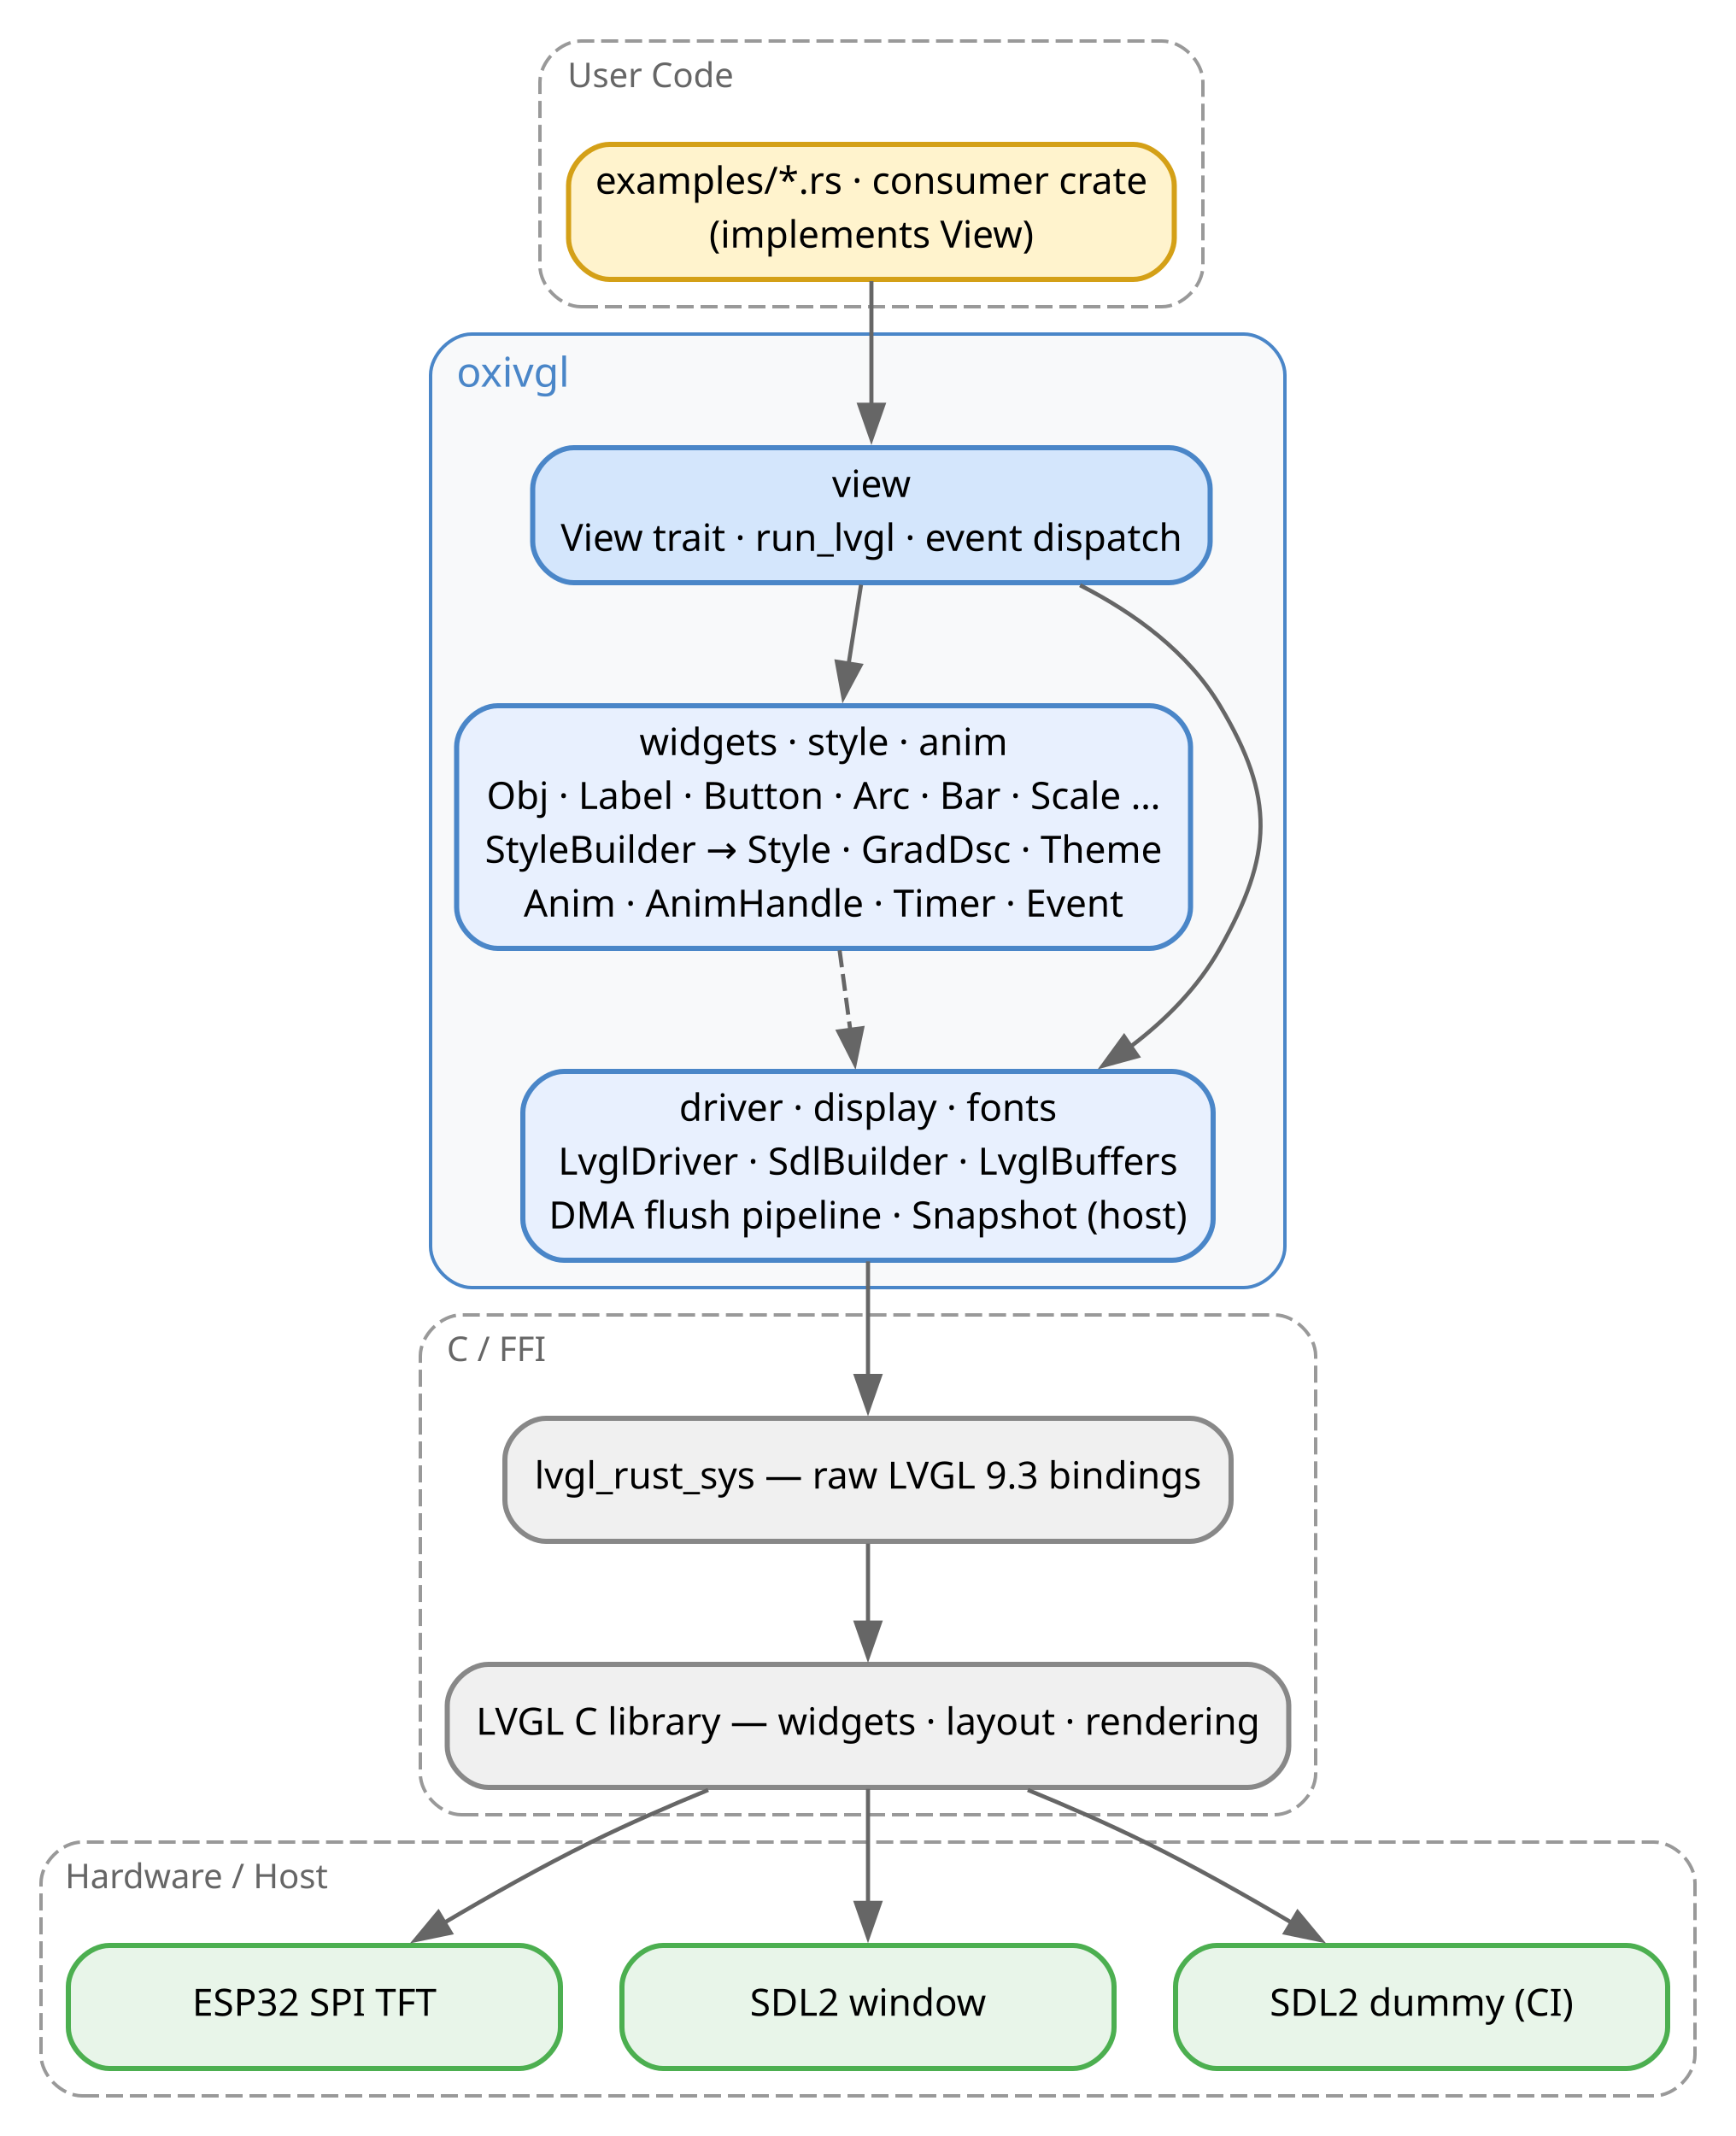
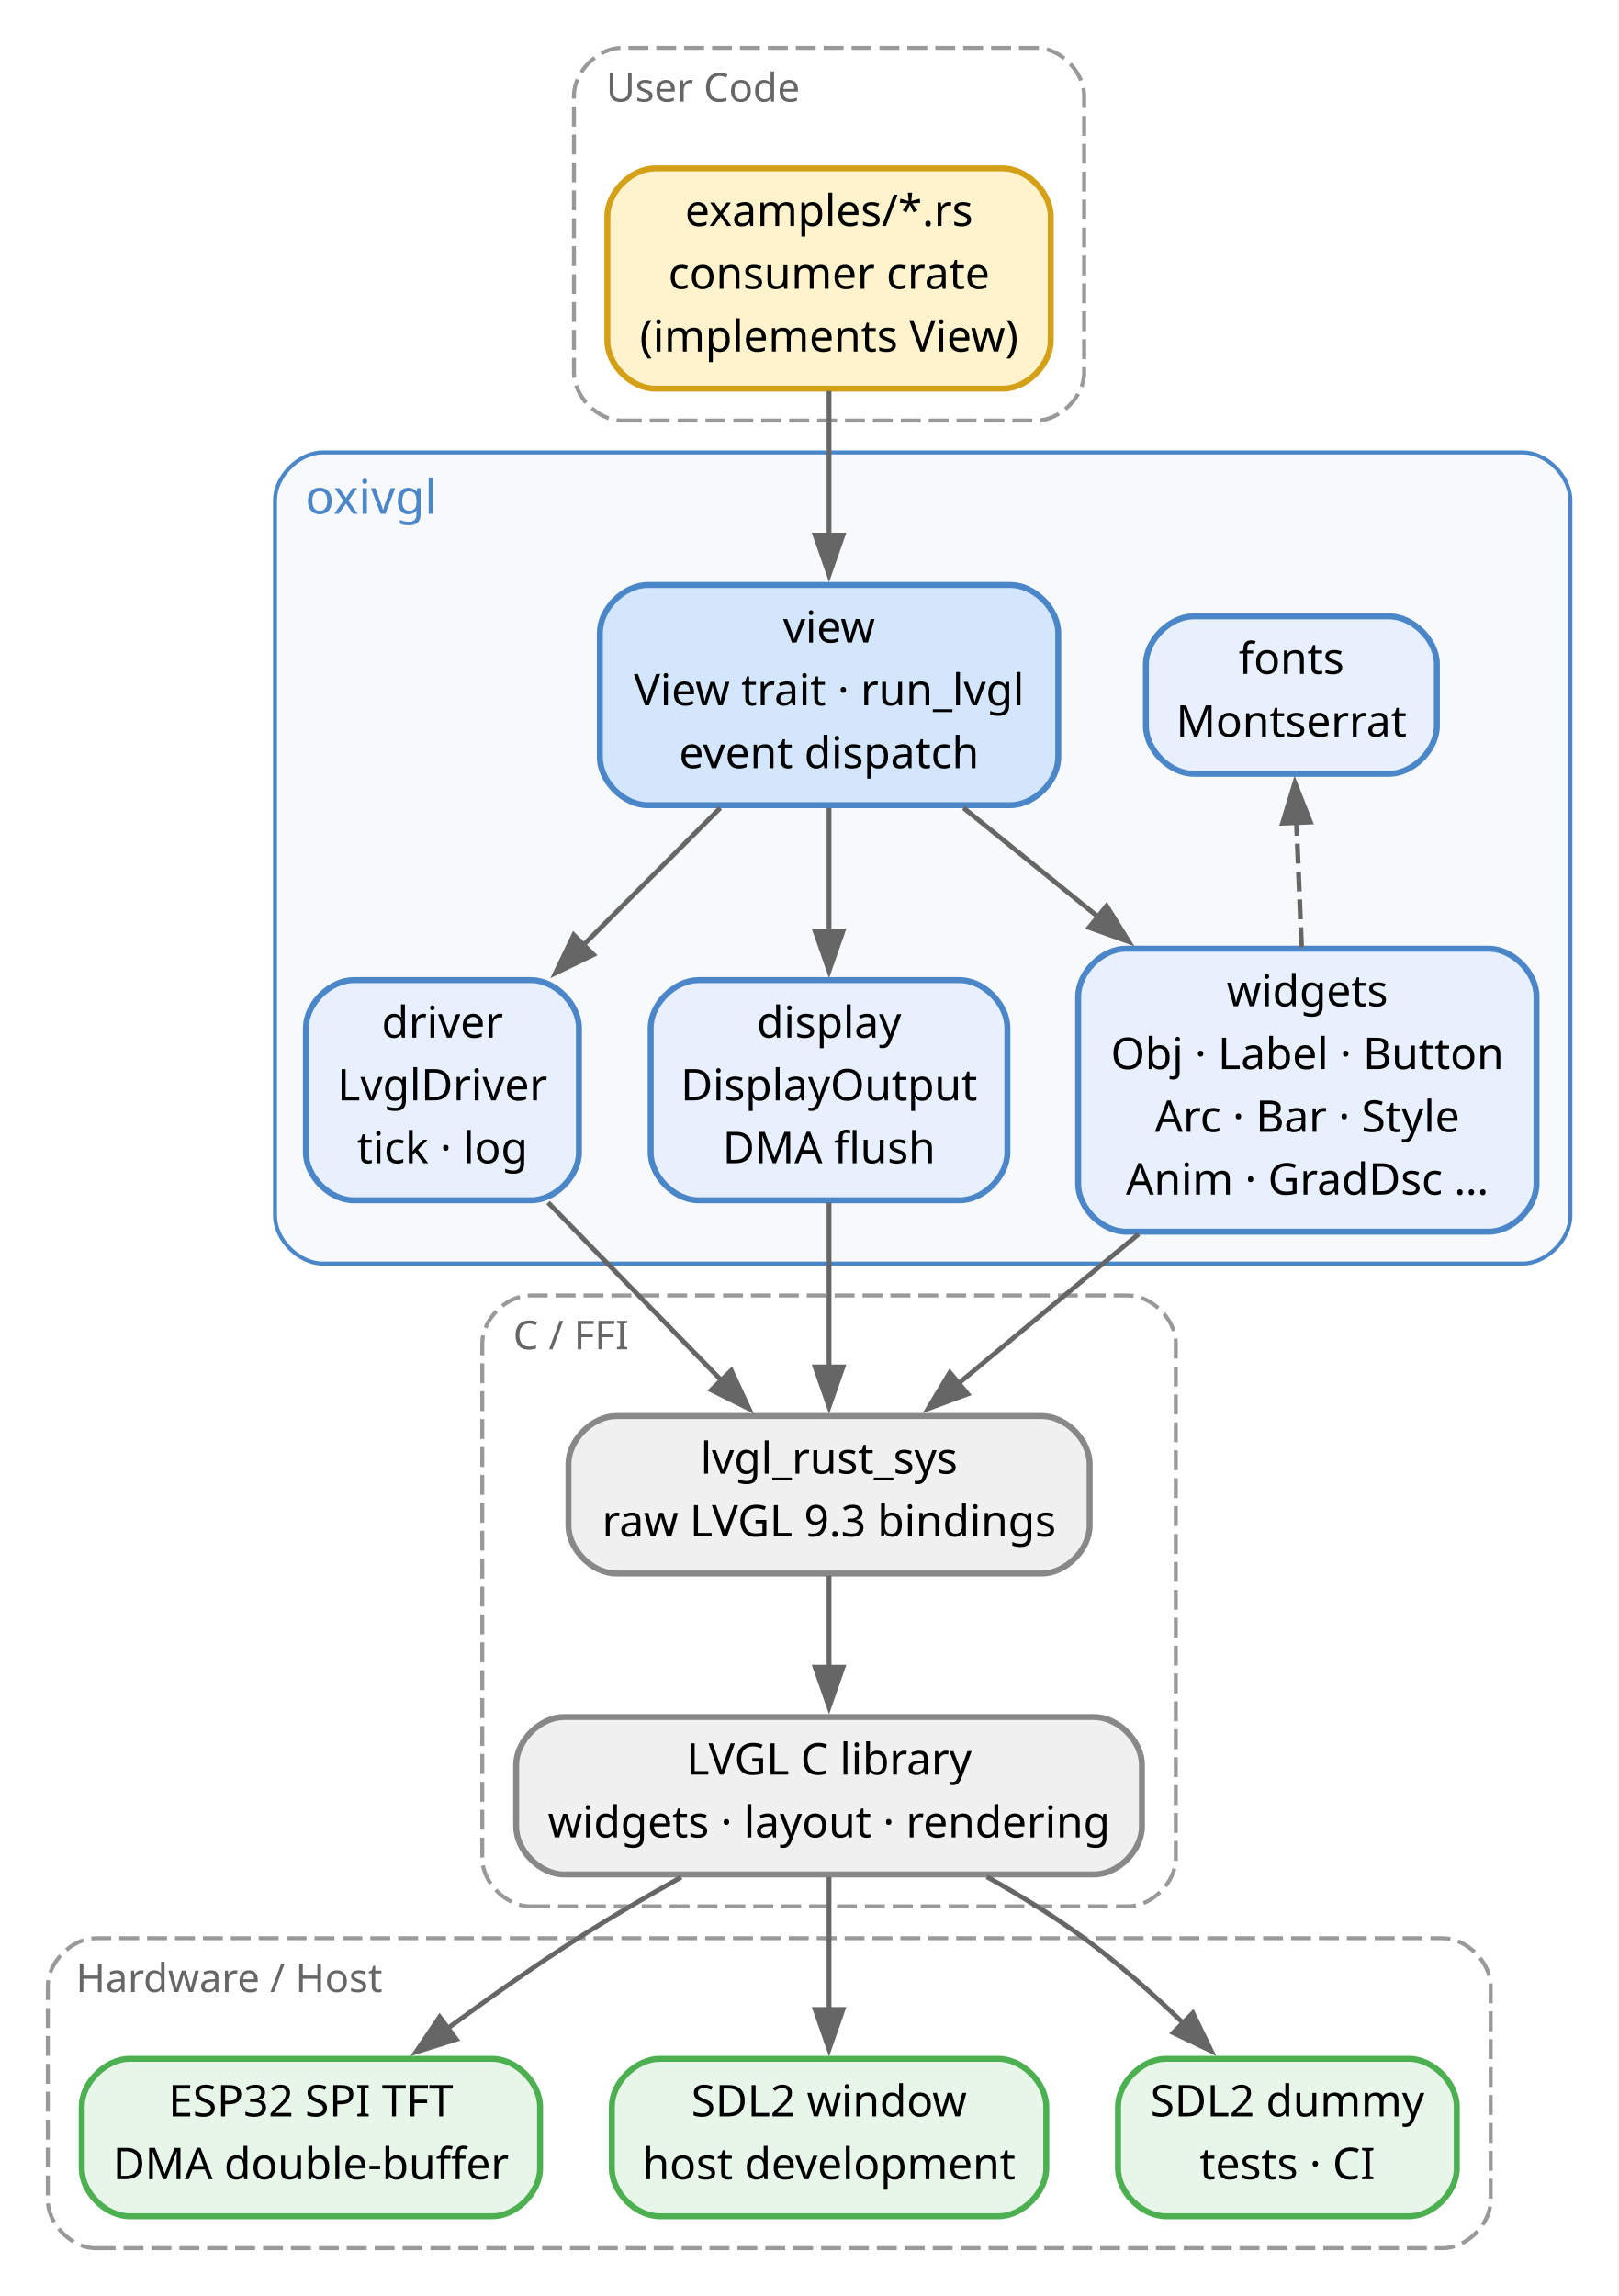
- <svg xmlns="http://www.w3.org/2000/svg" width="508pt" height="625pt" viewBox="0.00 0.00 508.00 625.00">
-   <g id="graph0" class="graph" transform="scale(1 1) rotate(0) translate(4 621.25)">
-     <polygon fill="white" stroke="none" points="-4,4 -4,-621.25 504,-621.25 504,4 -4,4" />
+ <svg xmlns="http://www.w3.org/2000/svg" width="406pt" height="576pt" viewBox="0.00 0.00 406.00 576.00">
+   <g id="graph0" class="graph" transform="scale(1 1) rotate(0) translate(4 572)">
+     <polygon fill="white" stroke="none" points="-4,4 -4,-572 402,-572 402,4 -4,4" />
    <g id="clust1" class="cluster">
-       <path fill="none" stroke="#999999" stroke-dasharray="5,2" d="M166,-531.5C166,-531.5 336,-531.5 336,-531.5 342,-531.5 348,-537.5 348,-543.5 348,-543.5 348,-597.25 348,-597.25 348,-603.25 342,-609.25 336,-609.25 336,-609.25 166,-609.25 166,-609.25 160,-609.25 154,-603.25 154,-597.25 154,-597.25 154,-543.5 154,-543.5 154,-537.5 160,-531.5 166,-531.5" />
-       <text xml:space="preserve" text-anchor="middle" x="186.38" y="-595.75" font-family="sans-serif" font-size="10.00" fill="#666666">User Code</text>
+       <path fill="none" stroke="#999999" stroke-dasharray="5,2" d="M152,-466.5C152,-466.5 256,-466.5 256,-466.5 262,-466.5 268,-472.5 268,-478.5 268,-478.5 268,-548 268,-548 268,-554 262,-560 256,-560 256,-560 152,-560 152,-560 146,-560 140,-554 140,-548 140,-548 140,-478.5 140,-478.5 140,-472.5 146,-466.5 152,-466.5" />
+       <text xml:space="preserve" text-anchor="middle" x="172.38" y="-546.5" font-family="sans-serif" font-size="10.00" fill="#666666">User Code</text>
    </g>
    <g id="clust2" class="cluster">
-       <path fill="#f8f9fa" stroke="#4a86c8" d="M134,-244.5C134,-244.5 360,-244.5 360,-244.5 366,-244.5 372,-250.5 372,-256.5 372,-256.5 372,-511.5 372,-511.5 372,-517.5 366,-523.5 360,-523.5 360,-523.5 134,-523.5 134,-523.5 128,-523.5 122,-517.5 122,-511.5 122,-511.5 122,-256.5 122,-256.5 122,-250.5 128,-244.5 134,-244.5" />
-       <text xml:space="preserve" text-anchor="middle" x="146.12" y="-508.1" font-family="sans-serif" font-size="12.00" fill="#4a86c8">oxivgl</text>
+       <path fill="#f8f9fa" stroke="#4a86c8" d="M77,-255C77,-255 378,-255 378,-255 384,-255 390,-261 390,-267 390,-267 390,-446.5 390,-446.5 390,-452.5 384,-458.5 378,-458.5 378,-458.5 77,-458.5 77,-458.5 71,-458.5 65,-452.5 65,-446.5 65,-446.5 65,-267 65,-267 65,-261 71,-255 77,-255" />
+       <text xml:space="preserve" text-anchor="middle" x="89.12" y="-443.1" font-family="sans-serif" font-size="12.00" fill="#4a86c8">oxivgl</text>
    </g>
    <g id="clust3" class="cluster">
-       <path fill="none" stroke="#999999" stroke-dasharray="5,2" d="M131,-90.25C131,-90.25 369,-90.25 369,-90.25 375,-90.25 381,-96.25 381,-102.25 381,-102.25 381,-224.5 381,-224.5 381,-230.5 375,-236.5 369,-236.5 369,-236.5 131,-236.5 131,-236.5 125,-236.5 119,-230.5 119,-224.5 119,-224.5 119,-102.25 119,-102.25 119,-96.25 125,-90.25 131,-90.25" />
-       <text xml:space="preserve" text-anchor="middle" x="141.25" y="-223" font-family="sans-serif" font-size="10.00" fill="#666666">C / FFI</text>
+       <path fill="none" stroke="#999999" stroke-dasharray="5,2" d="M129,-93.75C129,-93.75 279,-93.75 279,-93.75 285,-93.75 291,-99.75 291,-105.75 291,-105.75 291,-235 291,-235 291,-241 285,-247 279,-247 279,-247 129,-247 129,-247 123,-247 117,-241 117,-235 117,-235 117,-105.75 117,-105.75 117,-99.75 123,-93.75 129,-93.75" />
+       <text xml:space="preserve" text-anchor="middle" x="139.25" y="-233.5" font-family="sans-serif" font-size="10.00" fill="#666666">C / FFI</text>
    </g>
    <g id="clust4" class="cluster">
-       <path fill="none" stroke="#999999" stroke-dasharray="5,2" d="M20,-8C20,-8 480,-8 480,-8 486,-8 492,-14 492,-20 492,-20 492,-70.25 492,-70.25 492,-76.25 486,-82.25 480,-82.25 480,-82.25 20,-82.25 20,-82.25 14,-82.25 8,-76.25 8,-70.25 8,-70.25 8,-20 8,-20 8,-14 14,-8 20,-8" />
-       <text xml:space="preserve" text-anchor="middle" x="53.5" y="-68.75" font-family="sans-serif" font-size="10.00" fill="#666666">Hardware / Host</text>
+       <path fill="none" stroke="#999999" stroke-dasharray="5,2" d="M20,-8C20,-8 358,-8 358,-8 364,-8 370,-14 370,-20 370,-20 370,-73.75 370,-73.75 370,-79.75 364,-85.75 358,-85.75 358,-85.75 20,-85.75 20,-85.75 14,-85.75 8,-79.75 8,-73.75 8,-73.75 8,-20 8,-20 8,-14 14,-8 20,-8" />
+       <text xml:space="preserve" text-anchor="middle" x="53.5" y="-72.25" font-family="sans-serif" font-size="10.00" fill="#666666">Hardware / Host</text>
    </g>
    <g id="node1" class="node">
-       <path fill="#fff3cd" stroke="#d4a017" stroke-width="1.5" d="M327.62,-579C327.62,-579 174.38,-579 174.38,-579 168.38,-579 162.38,-573 162.38,-567 162.38,-567 162.38,-551.5 162.38,-551.5 162.38,-545.5 168.38,-539.5 174.38,-539.5 174.38,-539.5 327.62,-539.5 327.62,-539.5 333.62,-539.5 339.62,-545.5 339.62,-551.5 339.62,-551.5 339.62,-567 339.62,-567 339.62,-573 333.62,-579 327.62,-579" />
-       <text xml:space="preserve" text-anchor="middle" x="251" y="-564.55" font-family="sans-serif" font-size="11.00">examples/*.rs · consumer crate</text>
-       <text xml:space="preserve" text-anchor="middle" x="251" y="-548.8" font-family="sans-serif" font-size="11.00">(implements View)</text>
+       <path fill="#fff3cd" stroke="#d4a017" stroke-width="1.5" d="M247.62,-529.75C247.62,-529.75 160.38,-529.75 160.38,-529.75 154.38,-529.75 148.38,-523.75 148.38,-517.75 148.38,-517.75 148.38,-486.5 148.38,-486.5 148.38,-480.5 154.38,-474.5 160.38,-474.5 160.38,-474.5 247.62,-474.5 247.62,-474.5 253.62,-474.5 259.62,-480.5 259.62,-486.5 259.62,-486.5 259.62,-517.75 259.62,-517.75 259.62,-523.75 253.62,-529.75 247.62,-529.75" />
+       <text xml:space="preserve" text-anchor="middle" x="204" y="-515.3" font-family="sans-serif" font-size="11.00">examples/*.rs</text>
+       <text xml:space="preserve" text-anchor="middle" x="204" y="-499.55" font-family="sans-serif" font-size="11.00">consumer crate</text>
+       <text xml:space="preserve" text-anchor="middle" x="204" y="-483.8" font-family="sans-serif" font-size="11.00">(implements View)</text>
    </g>
    <g id="node2" class="node">
-       <path fill="#d4e6fc" stroke="#4a86c8" stroke-width="1.5" d="M338.12,-490.25C338.12,-490.25 163.88,-490.25 163.88,-490.25 157.88,-490.25 151.88,-484.25 151.88,-478.25 151.88,-478.25 151.88,-462.75 151.88,-462.75 151.88,-456.75 157.88,-450.75 163.88,-450.75 163.88,-450.75 338.12,-450.75 338.12,-450.75 344.12,-450.75 350.12,-456.75 350.12,-462.75 350.12,-462.75 350.12,-478.25 350.12,-478.25 350.12,-484.25 344.12,-490.25 338.12,-490.25" />
-       <text xml:space="preserve" text-anchor="middle" x="251" y="-475.8" font-family="sans-serif" font-size="11.00">view</text>
-       <text xml:space="preserve" text-anchor="middle" x="251" y="-460.05" font-family="sans-serif" font-size="11.00">View trait · run_lvgl · event dispatch</text>
+       <path fill="#d4e6fc" stroke="#4a86c8" stroke-width="1.5" d="M249.5,-425.25C249.5,-425.25 158.5,-425.25 158.5,-425.25 152.5,-425.25 146.5,-419.25 146.5,-413.25 146.5,-413.25 146.5,-382 146.5,-382 146.5,-376 152.5,-370 158.5,-370 158.5,-370 249.5,-370 249.5,-370 255.5,-370 261.5,-376 261.5,-382 261.5,-382 261.5,-413.25 261.5,-413.25 261.5,-419.25 255.5,-425.25 249.5,-425.25" />
+       <text xml:space="preserve" text-anchor="middle" x="204" y="-410.8" font-family="sans-serif" font-size="11.00">view</text>
+       <text xml:space="preserve" text-anchor="middle" x="204" y="-395.05" font-family="sans-serif" font-size="11.00">View trait · run_lvgl</text>
+       <text xml:space="preserve" text-anchor="middle" x="204" y="-379.3" font-family="sans-serif" font-size="11.00">event dispatch</text>
    </g>
    <g id="edge1" class="edge">
-       <path fill="none" stroke="#666666" stroke-width="1.2" d="M251,-539C251,-528.29 251,-514.71 251,-502.54" />
-       <polygon fill="#666666" stroke="#666666" stroke-width="1.2" points="254.5,-502.82 251,-492.82 247.5,-502.82 254.5,-502.82" />
+       <path fill="none" stroke="#666666" stroke-width="1.2" d="M204,-473.93C204,-462.81 204,-449.73 204,-437.63" />
+       <polygon fill="#666666" stroke="#666666" stroke-width="1.2" points="207.5,-437.77 204,-427.77 200.5,-437.77 207.5,-437.77" />
    </g>
    <g id="node3" class="node">
-       <path fill="#e8f0fe" stroke="#4a86c8" stroke-width="1.5" d="M332.38,-414.75C332.38,-414.75 141.62,-414.75 141.62,-414.75 135.62,-414.75 129.62,-408.75 129.62,-402.75 129.62,-402.75 129.62,-355.75 129.62,-355.75 129.62,-349.75 135.62,-343.75 141.62,-343.75 141.62,-343.75 332.38,-343.75 332.38,-343.75 338.38,-343.75 344.38,-349.75 344.38,-355.75 344.38,-355.75 344.38,-402.75 344.38,-402.75 344.38,-408.75 338.38,-414.75 332.38,-414.75" />
-       <text xml:space="preserve" text-anchor="middle" x="237" y="-400.3" font-family="sans-serif" font-size="11.00">widgets · style · anim</text>
-       <text xml:space="preserve" text-anchor="middle" x="237" y="-384.55" font-family="sans-serif" font-size="11.00">Obj · Label · Button · Arc · Bar · Scale …</text>
-       <text xml:space="preserve" text-anchor="middle" x="237" y="-368.8" font-family="sans-serif" font-size="11.00">StyleBuilder → Style · GradDsc · Theme</text>
-       <text xml:space="preserve" text-anchor="middle" x="237" y="-353.05" font-family="sans-serif" font-size="11.00">Anim · AnimHandle · Timer · Event</text>
+       <path fill="#e8f0fe" stroke="#4a86c8" stroke-width="1.5" d="M129.25,-326.12C129.25,-326.12 84.75,-326.12 84.75,-326.12 78.75,-326.12 72.75,-320.12 72.75,-314.12 72.75,-314.12 72.75,-282.88 72.75,-282.88 72.75,-276.88 78.75,-270.88 84.75,-270.88 84.75,-270.88 129.25,-270.88 129.25,-270.88 135.25,-270.88 141.25,-276.88 141.25,-282.88 141.25,-282.88 141.25,-314.12 141.25,-314.12 141.25,-320.12 135.25,-326.12 129.25,-326.12" />
+       <text xml:space="preserve" text-anchor="middle" x="107" y="-311.68" font-family="sans-serif" font-size="11.00">driver</text>
+       <text xml:space="preserve" text-anchor="middle" x="107" y="-295.93" font-family="sans-serif" font-size="11.00">LvglDriver</text>
+       <text xml:space="preserve" text-anchor="middle" x="107" y="-280.18" font-family="sans-serif" font-size="11.00">tick · log</text>
    </g>
    <g id="edge2" class="edge">
-       <path fill="none" stroke="#666666" stroke-width="1.2" d="M247.96,-450.13C246.88,-443.23 245.61,-435.13 244.32,-426.94" />
-       <polygon fill="#666666" stroke="#666666" stroke-width="1.2" points="247.8,-426.54 242.8,-417.2 240.89,-427.63 247.8,-426.54" />
+       <path fill="none" stroke="#666666" stroke-width="1.2" d="M176.72,-369.31C165.99,-358.57 153.53,-346.09 142.14,-334.69" />
+       <polygon fill="#666666" stroke="#666666" stroke-width="1.2" points="144.9,-332.5 135.36,-327.89 139.95,-337.44 144.9,-332.5" />
    </g>
    <g id="node4" class="node">
-       <path fill="#e8f0fe" stroke="#4a86c8" stroke-width="1.5" d="M339,-307.75C339,-307.75 161,-307.75 161,-307.75 155,-307.75 149,-301.75 149,-295.75 149,-295.75 149,-264.5 149,-264.5 149,-258.5 155,-252.5 161,-252.5 161,-252.5 339,-252.5 339,-252.5 345,-252.5 351,-258.5 351,-264.5 351,-264.5 351,-295.75 351,-295.75 351,-301.75 345,-307.75 339,-307.75" />
-       <text xml:space="preserve" text-anchor="middle" x="250" y="-293.3" font-family="sans-serif" font-size="11.00">driver · display · fonts</text>
-       <text xml:space="preserve" text-anchor="middle" x="250" y="-277.55" font-family="sans-serif" font-size="11.00">LvglDriver · SdlBuilder · LvglBuffers</text>
-       <text xml:space="preserve" text-anchor="middle" x="250" y="-261.8" font-family="sans-serif" font-size="11.00">DMA flush pipeline · Snapshot (host)</text>
+       <path fill="#e8f0fe" stroke="#4a86c8" stroke-width="1.5" d="M236.75,-326.12C236.75,-326.12 171.25,-326.12 171.25,-326.12 165.25,-326.12 159.25,-320.12 159.25,-314.12 159.25,-314.12 159.25,-282.88 159.25,-282.88 159.25,-276.88 165.25,-270.88 171.25,-270.88 171.25,-270.88 236.75,-270.88 236.75,-270.88 242.75,-270.88 248.75,-276.88 248.75,-282.88 248.75,-282.88 248.75,-314.12 248.75,-314.12 248.75,-320.12 242.75,-326.12 236.75,-326.12" />
+       <text xml:space="preserve" text-anchor="middle" x="204" y="-311.68" font-family="sans-serif" font-size="11.00">display</text>
+       <text xml:space="preserve" text-anchor="middle" x="204" y="-295.93" font-family="sans-serif" font-size="11.00">DisplayOutput</text>
+       <text xml:space="preserve" text-anchor="middle" x="204" y="-280.18" font-family="sans-serif" font-size="11.00">DMA flush</text>
    </g>
    <g id="edge3" class="edge">
-       <path fill="none" stroke="#666666" stroke-width="1.2" d="M312.06,-450.01C328.18,-441.77 343.66,-430.36 353,-414.75 369.2,-387.67 368.47,-371.26 353,-343.75 346.61,-332.39 337.24,-322.86 326.71,-314.92" />
-       <polygon fill="#666666" stroke="#666666" stroke-width="1.2" points="328.92,-312.2 318.7,-309.4 324.94,-317.96 328.92,-312.2" />
+       <path fill="none" stroke="#666666" stroke-width="1.2" d="M204,-369.31C204,-359.71 204,-348.74 204,-338.37" />
+       <polygon fill="#666666" stroke="#666666" stroke-width="1.2" points="207.5,-338.42 204,-328.42 200.5,-338.42 207.5,-338.42" />
+     </g>
+     <g id="node5" class="node">
+       <path fill="#e8f0fe" stroke="#4a86c8" stroke-width="1.5" d="M369.5,-334C369.5,-334 278.5,-334 278.5,-334 272.5,-334 266.5,-328 266.5,-322 266.5,-322 266.5,-275 266.5,-275 266.5,-269 272.5,-263 278.5,-263 278.5,-263 369.5,-263 369.5,-263 375.5,-263 381.5,-269 381.5,-275 381.5,-275 381.5,-322 381.5,-322 381.5,-328 375.5,-334 369.5,-334" />
+       <text xml:space="preserve" text-anchor="middle" x="324" y="-319.55" font-family="sans-serif" font-size="11.00">widgets</text>
+       <text xml:space="preserve" text-anchor="middle" x="324" y="-303.8" font-family="sans-serif" font-size="11.00">Obj · Label · Button</text>
+       <text xml:space="preserve" text-anchor="middle" x="324" y="-288.05" font-family="sans-serif" font-size="11.00">Arc · Bar · Style</text>
+       <text xml:space="preserve" text-anchor="middle" x="324" y="-272.3" font-family="sans-serif" font-size="11.00">Anim · GradDsc …</text>
    </g>
    <g id="edge4" class="edge">
-       <path fill="none" stroke="#666666" stroke-width="1.2" stroke-dasharray="5,2" d="M241.69,-343.19C242.71,-335.63 243.78,-327.59 244.81,-319.9" />
-       <polygon fill="#666666" stroke="#666666" stroke-width="1.2" points="248.28,-320.39 246.13,-310.01 241.34,-319.46 248.28,-320.39" />
+       <path fill="none" stroke="#666666" stroke-width="1.2" d="M237.75,-369.31C248.25,-360.81 260.09,-351.23 271.55,-341.95" />
+       <polygon fill="#666666" stroke="#666666" stroke-width="1.2" points="273.65,-344.75 279.22,-335.74 269.25,-339.31 273.65,-344.75" />
    </g>
-     <g id="node5" class="node">
-       <path fill="#f0f0f0" stroke="#888888" stroke-width="1.5" d="M344.25,-206.25C344.25,-206.25 155.75,-206.25 155.75,-206.25 149.75,-206.25 143.75,-200.25 143.75,-194.25 143.75,-194.25 143.75,-182.25 143.75,-182.25 143.75,-176.25 149.75,-170.25 155.75,-170.25 155.75,-170.25 344.25,-170.25 344.25,-170.25 350.25,-170.25 356.25,-176.25 356.25,-182.25 356.25,-182.25 356.25,-194.25 356.25,-194.25 356.25,-200.25 350.25,-206.25 344.25,-206.25" />
-       <text xml:space="preserve" text-anchor="middle" x="250" y="-185.68" font-family="sans-serif" font-size="11.00">lvgl_rust_sys — raw LVGL 9.3 bindings</text>
+     <g id="node7" class="node">
+       <path fill="#f0f0f0" stroke="#888888" stroke-width="1.5" d="M257.38,-216.75C257.38,-216.75 150.62,-216.75 150.62,-216.75 144.62,-216.75 138.62,-210.75 138.62,-204.75 138.62,-204.75 138.62,-189.25 138.62,-189.25 138.62,-183.25 144.62,-177.25 150.62,-177.25 150.62,-177.25 257.38,-177.25 257.38,-177.25 263.38,-177.25 269.38,-183.25 269.38,-189.25 269.38,-189.25 269.38,-204.75 269.38,-204.75 269.38,-210.75 263.38,-216.75 257.38,-216.75" />
+       <text xml:space="preserve" text-anchor="middle" x="204" y="-202.3" font-family="sans-serif" font-size="11.00">lvgl_rust_sys</text>
+       <text xml:space="preserve" text-anchor="middle" x="204" y="-186.55" font-family="sans-serif" font-size="11.00">raw LVGL 9.3 bindings</text>
+     </g>
+     <g id="edge6" class="edge">
+       <path fill="none" stroke="#666666" stroke-width="1.2" d="M133.51,-270.31C147.07,-256.4 163.55,-239.5 177.16,-225.53" />
+       <polygon fill="#666666" stroke="#666666" stroke-width="1.2" points="179.47,-228.18 183.94,-218.57 174.46,-223.29 179.47,-228.18" />
+     </g>
+     <g id="edge7" class="edge">
+       <path fill="none" stroke="#666666" stroke-width="1.2" d="M204,-270.31C204,-257.45 204,-242.03 204,-228.74" />
+       <polygon fill="#666666" stroke="#666666" stroke-width="1.2" points="207.5,-229.09 204,-219.09 200.5,-229.09 207.5,-229.09" />
+     </g>
+     <g id="node6" class="node">
+       <path fill="#e8f0fe" stroke="#4a86c8" stroke-width="1.5" d="M344.5,-417.38C344.5,-417.38 295.5,-417.38 295.5,-417.38 289.5,-417.38 283.5,-411.38 283.5,-405.38 283.5,-405.38 283.5,-389.88 283.5,-389.88 283.5,-383.88 289.5,-377.88 295.5,-377.88 295.5,-377.88 344.5,-377.88 344.5,-377.88 350.5,-377.88 356.5,-383.88 356.5,-389.88 356.5,-389.88 356.5,-405.38 356.5,-405.38 356.5,-411.38 350.5,-417.38 344.5,-417.38" />
+       <text xml:space="preserve" text-anchor="middle" x="320" y="-402.93" font-family="sans-serif" font-size="11.00">fonts</text>
+       <text xml:space="preserve" text-anchor="middle" x="320" y="-387.18" font-family="sans-serif" font-size="11.00">Montserrat</text>
    </g>
    <g id="edge5" class="edge">
-       <path fill="none" stroke="#666666" stroke-width="1.2" d="M250,-252.16C250,-241.49 250,-229.2 250,-218.33" />
-       <polygon fill="#666666" stroke="#666666" stroke-width="1.2" points="253.5,-218.65 250,-208.65 246.5,-218.65 253.5,-218.65" />
+       <path fill="none" stroke="#666666" stroke-width="1.2" stroke-dasharray="5,2" d="M322.56,-334.37C322.14,-344.69 321.68,-355.9 321.26,-365.93" />
+       <polygon fill="#666666" stroke="#666666" stroke-width="1.2" points="317.78,-365.49 320.87,-375.62 324.77,-365.77 317.78,-365.49" />
    </g>
-     <g id="node6" class="node">
-       <path fill="#f0f0f0" stroke="#888888" stroke-width="1.5" d="M361.12,-134.25C361.12,-134.25 138.88,-134.25 138.88,-134.25 132.88,-134.25 126.88,-128.25 126.88,-122.25 126.88,-122.25 126.88,-110.25 126.88,-110.25 126.88,-104.25 132.88,-98.25 138.88,-98.25 138.88,-98.25 361.12,-98.25 361.12,-98.25 367.12,-98.25 373.12,-104.25 373.12,-110.25 373.12,-110.25 373.12,-122.25 373.12,-122.25 373.12,-128.25 367.12,-134.25 361.12,-134.25" />
-       <text xml:space="preserve" text-anchor="middle" x="250" y="-113.67" font-family="sans-serif" font-size="11.00">LVGL C library — widgets · layout · rendering</text>
-     </g>
-     <g id="edge6" class="edge">
-       <path fill="none" stroke="#666666" stroke-width="1.2" d="M250,-169.59C250,-162.57 250,-154.31 250,-146.45" />
-       <polygon fill="#666666" stroke="#666666" stroke-width="1.2" points="253.5,-146.48 250,-136.48 246.5,-146.48 253.5,-146.48" />
-     </g>
-     <g id="node7" class="node">
-       <path fill="#e8f5e9" stroke="#4caf50" stroke-width="1.5" d="M148,-52C148,-52 28,-52 28,-52 22,-52 16,-46 16,-40 16,-40 16,-28 16,-28 16,-22 22,-16 28,-16 28,-16 148,-16 148,-16 154,-16 160,-22 160,-28 160,-28 160,-40 160,-40 160,-46 154,-52 148,-52" />
-       <text xml:space="preserve" text-anchor="middle" x="88" y="-31.43" font-family="sans-serif" font-size="11.00">ESP32 SPI TFT</text>
-     </g>
-     <g id="edge7" class="edge">
-       <path fill="none" stroke="#666666" stroke-width="1.2" d="M203.24,-97.51C191.9,-92.85 179.9,-87.62 169,-82.25 154.57,-75.14 139.21,-66.48 125.79,-58.53" />
-       <polygon fill="#666666" stroke="#666666" stroke-width="1.2" points="127.88,-55.7 117.51,-53.56 124.28,-61.71 127.88,-55.7" />
+     <g id="edge8" class="edge">
+       <path fill="none" stroke="#666666" stroke-width="1.2" d="M281.69,-262.42C266.75,-250.03 250.19,-236.3 236.22,-224.72" />
+       <polygon fill="#666666" stroke="#666666" stroke-width="1.2" points="238.78,-222.29 228.85,-218.61 234.31,-227.68 238.78,-222.29" />
    </g>
    <g id="node8" class="node">
-       <path fill="#e8f5e9" stroke="#4caf50" stroke-width="1.5" d="M310,-52C310,-52 190,-52 190,-52 184,-52 178,-46 178,-40 178,-40 178,-28 178,-28 178,-22 184,-16 190,-16 190,-16 310,-16 310,-16 316,-16 322,-22 322,-28 322,-28 322,-40 322,-40 322,-46 316,-52 310,-52" />
-       <text xml:space="preserve" text-anchor="middle" x="250" y="-31.43" font-family="sans-serif" font-size="11.00">SDL2 window</text>
+       <path fill="#f0f0f0" stroke="#888888" stroke-width="1.5" d="M270.5,-141.25C270.5,-141.25 137.5,-141.25 137.5,-141.25 131.5,-141.25 125.5,-135.25 125.5,-129.25 125.5,-129.25 125.5,-113.75 125.5,-113.75 125.5,-107.75 131.5,-101.75 137.5,-101.75 137.5,-101.75 270.5,-101.75 270.5,-101.75 276.5,-101.75 282.5,-107.75 282.5,-113.75 282.5,-113.75 282.5,-129.25 282.5,-129.25 282.5,-135.25 276.5,-141.25 270.5,-141.25" />
+       <text xml:space="preserve" text-anchor="middle" x="204" y="-126.8" font-family="sans-serif" font-size="11.00">LVGL C library</text>
+       <text xml:space="preserve" text-anchor="middle" x="204" y="-111.05" font-family="sans-serif" font-size="11.00">widgets · layout · rendering</text>
    </g>
-     <g id="edge8" class="edge">
-       <path fill="none" stroke="#666666" stroke-width="1.2" d="M250,-97.84C250,-88.02 250,-75.5 250,-64.22" />
-       <polygon fill="#666666" stroke="#666666" stroke-width="1.2" points="253.5,-64.47 250,-54.47 246.5,-64.47 253.5,-64.47" />
+     <g id="edge9" class="edge">
+       <path fill="none" stroke="#666666" stroke-width="1.2" d="M204,-176.69C204,-169.65 204,-161.51 204,-153.71" />
+       <polygon fill="#666666" stroke="#666666" stroke-width="1.2" points="207.5,-153.75 204,-143.75 200.5,-153.75 207.5,-153.75" />
    </g>
    <g id="node9" class="node">
-       <path fill="#e8f5e9" stroke="#4caf50" stroke-width="1.5" d="M472,-52C472,-52 352,-52 352,-52 346,-52 340,-46 340,-40 340,-40 340,-28 340,-28 340,-22 346,-16 352,-16 352,-16 472,-16 472,-16 478,-16 484,-22 484,-28 484,-28 484,-40 484,-40 484,-46 478,-52 472,-52" />
-       <text xml:space="preserve" text-anchor="middle" x="412" y="-31.43" font-family="sans-serif" font-size="11.00">SDL2 dummy (CI)</text>
+       <path fill="#e8f5e9" stroke="#4caf50" stroke-width="1.5" d="M119.5,-55.5C119.5,-55.5 28.5,-55.5 28.5,-55.5 22.5,-55.5 16.5,-49.5 16.5,-43.5 16.5,-43.5 16.5,-28 16.5,-28 16.5,-22 22.5,-16 28.5,-16 28.5,-16 119.5,-16 119.5,-16 125.5,-16 131.5,-22 131.5,-28 131.5,-28 131.5,-43.5 131.5,-43.5 131.5,-49.5 125.5,-55.5 119.5,-55.5" />
+       <text xml:space="preserve" text-anchor="middle" x="74" y="-41.05" font-family="sans-serif" font-size="11.00">ESP32 SPI TFT</text>
+       <text xml:space="preserve" text-anchor="middle" x="74" y="-25.3" font-family="sans-serif" font-size="11.00">DMA double-buffer</text>
    </g>
-     <g id="edge9" class="edge">
-       <path fill="none" stroke="#666666" stroke-width="1.2" d="M296.76,-97.51C308.1,-92.85 320.1,-87.62 331,-82.25 345.43,-75.14 360.79,-66.48 374.21,-58.53" />
-       <polygon fill="#666666" stroke="#666666" stroke-width="1.2" points="375.72,-61.71 382.49,-53.56 372.12,-55.7 375.72,-61.71" />
+     <g id="edge10" class="edge">
+       <path fill="none" stroke="#666666" stroke-width="1.2" d="M166.9,-101.06C158.27,-96.26 149.21,-90.99 141,-85.75 130.14,-78.82 118.69,-70.75 108.39,-63.19" />
+       <polygon fill="#666666" stroke="#666666" stroke-width="1.2" points="110.49,-60.39 100.38,-57.23 106.31,-66.01 110.49,-60.39" />
+     </g>
+     <g id="node10" class="node">
+       <path fill="#e8f5e9" stroke="#4caf50" stroke-width="1.5" d="M246.5,-55.5C246.5,-55.5 161.5,-55.5 161.5,-55.5 155.5,-55.5 149.5,-49.5 149.5,-43.5 149.5,-43.5 149.5,-28 149.5,-28 149.5,-22 155.5,-16 161.5,-16 161.5,-16 246.5,-16 246.5,-16 252.5,-16 258.5,-22 258.5,-28 258.5,-28 258.5,-43.5 258.5,-43.5 258.5,-49.5 252.5,-55.5 246.5,-55.5" />
+       <text xml:space="preserve" text-anchor="middle" x="204" y="-41.05" font-family="sans-serif" font-size="11.00">SDL2 window</text>
+       <text xml:space="preserve" text-anchor="middle" x="204" y="-25.3" font-family="sans-serif" font-size="11.00">host development</text>
+     </g>
+     <g id="edge11" class="edge">
+       <path fill="none" stroke="#666666" stroke-width="1.2" d="M204,-101.08C204,-91.14 204,-78.81 204,-67.61" />
+       <polygon fill="#666666" stroke="#666666" stroke-width="1.2" points="207.5,-67.89 204,-57.89 200.5,-67.89 207.5,-67.89" />
+     </g>
+     <g id="node11" class="node">
+       <path fill="#e8f5e9" stroke="#4caf50" stroke-width="1.5" d="M349.5,-55.5C349.5,-55.5 288.5,-55.5 288.5,-55.5 282.5,-55.5 276.5,-49.5 276.5,-43.5 276.5,-43.5 276.5,-28 276.5,-28 276.5,-22 282.5,-16 288.5,-16 288.5,-16 349.5,-16 349.5,-16 355.5,-16 361.5,-22 361.5,-28 361.5,-28 361.5,-43.5 361.5,-43.5 361.5,-49.5 355.5,-55.5 349.5,-55.5" />
+       <text xml:space="preserve" text-anchor="middle" x="319" y="-41.05" font-family="sans-serif" font-size="11.00">SDL2 dummy</text>
+       <text xml:space="preserve" text-anchor="middle" x="319" y="-25.3" font-family="sans-serif" font-size="11.00">tests · CI</text>
+     </g>
+     <g id="edge12" class="edge">
+       <path fill="none" stroke="#666666" stroke-width="1.2" d="M243.6,-101.16C251.91,-96.51 260.45,-91.27 268,-85.75 276.73,-79.36 285.5,-71.57 293.24,-64.09" />
+       <polygon fill="#666666" stroke="#666666" stroke-width="1.2" points="295.28,-67 299.9,-57.46 290.34,-62.04 295.28,-67" />
    </g>
  </g>
</svg>
